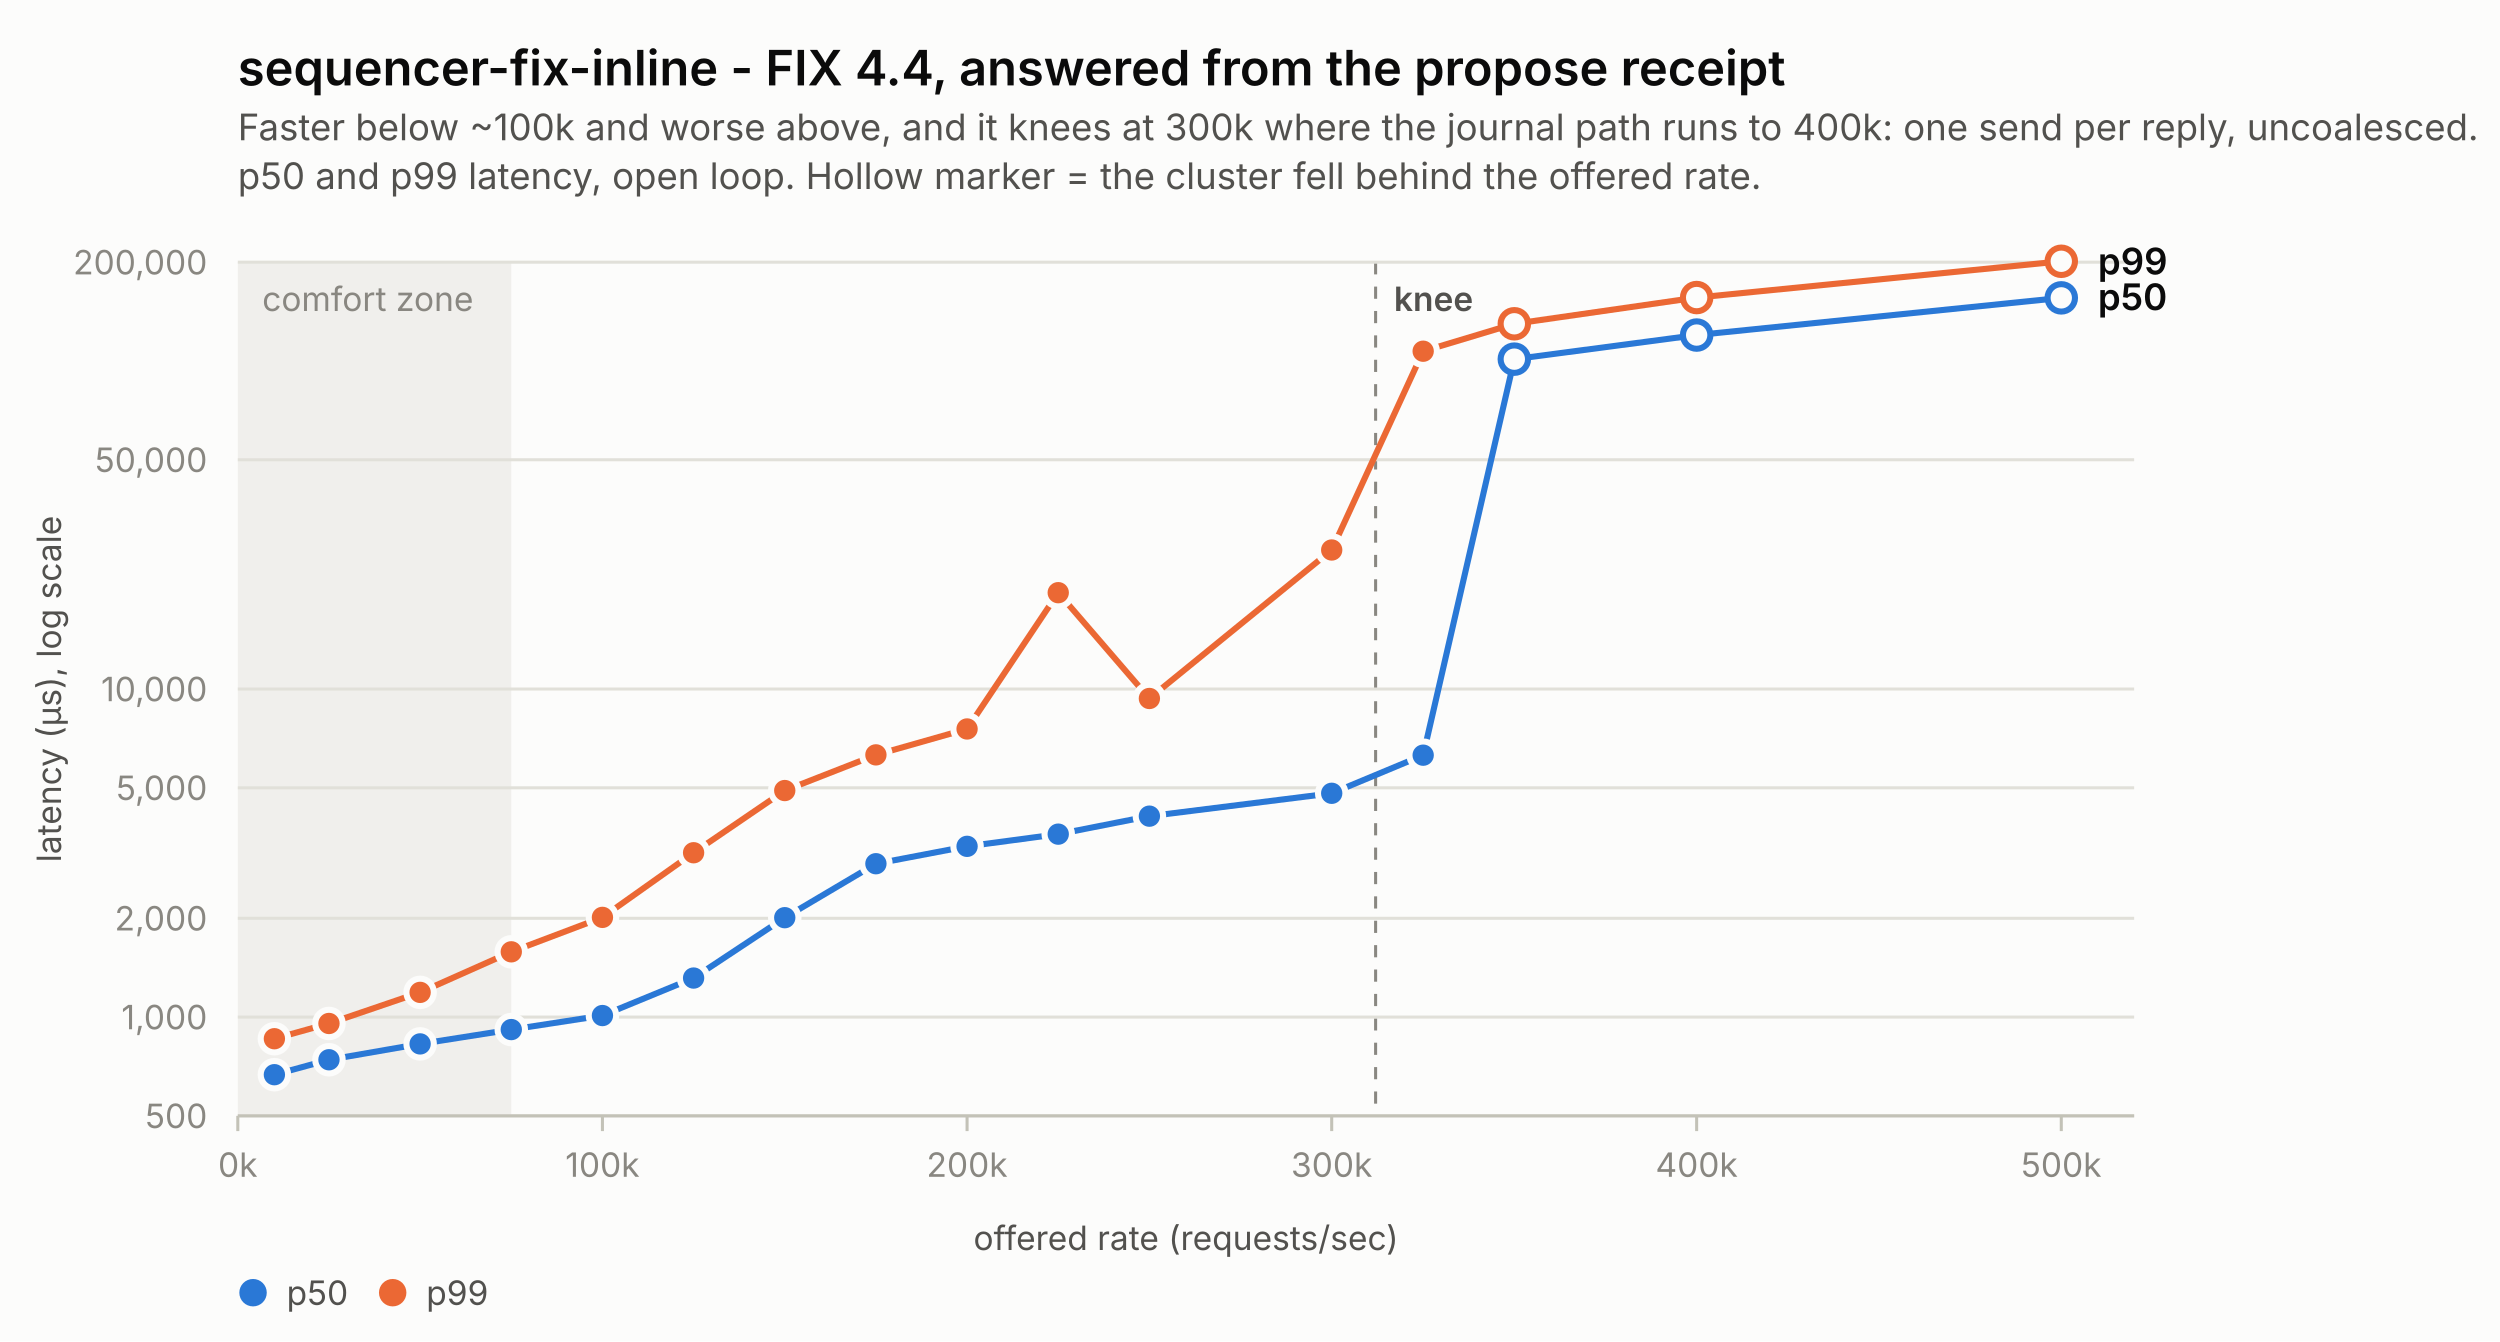
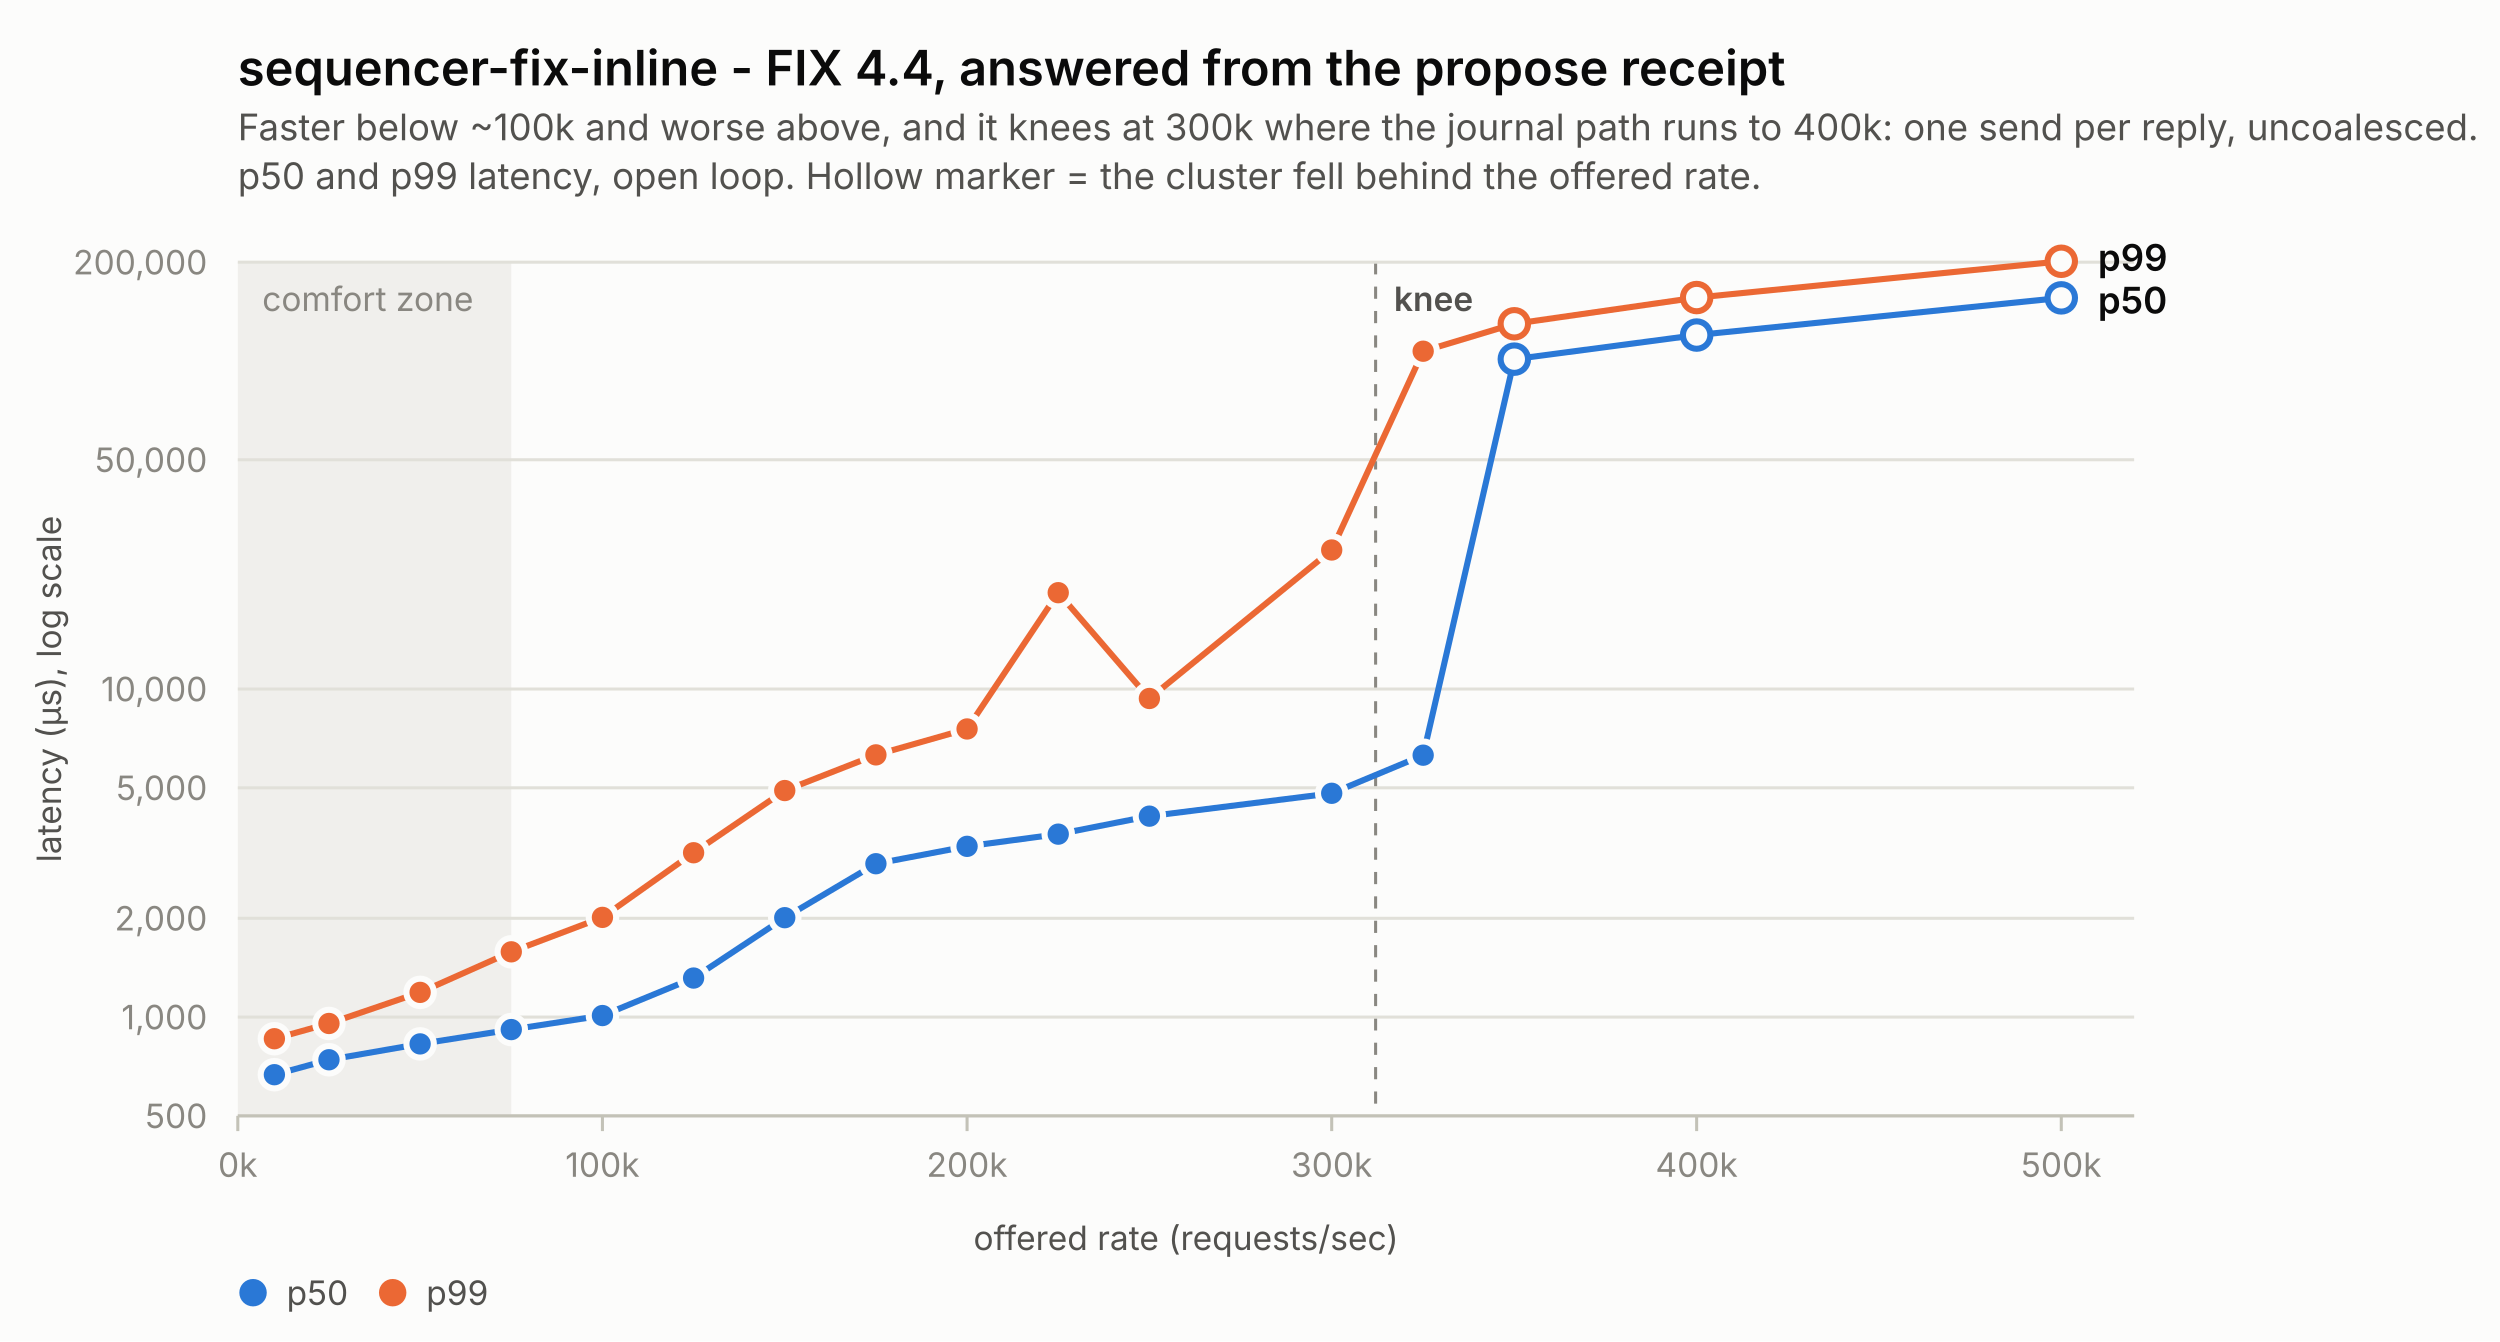
<svg xmlns="http://www.w3.org/2000/svg" width="820" height="440" viewBox="0 0 820 440" font-family="system-ui,-apple-system,&quot;Segoe UI&quot;,sans-serif" role="img" aria-label="sequencer-fix-inline - FIX 4.4, answered from the propose receipt">
  <rect width="820" height="440" fill="#fcfcfb" />
  <text x="78" y="28" font-size="16" font-weight="600" fill="#0b0b0b">sequencer-fix-inline - FIX 4.4, answered from the propose receipt</text>
  <text x="78" y="46" font-size="12" fill="#52514e">Faster below ~100k and worse above, and it knees at 300k where the journal path runs to 400k: one send per reply, uncoalesced.</text>
  <text x="78" y="62" font-size="12" fill="#52514e">p50 and p99 latency, open loop. Hollow marker = the cluster fell behind the offered rate.</text>
  <rect x="78" y="86" width="89.7" height="280" fill="#f0efec" />
  <text x="86" y="102" font-size="11" fill="#898781">comfort zone</text>
  <line x1="451.2" y1="86" x2="451.2" y2="366" stroke="#898781" stroke-width="1" stroke-dasharray="4 4" />
  <text x="457.2" y="102" font-size="11" font-weight="600" fill="#52514e">knee</text>
  <line x1="78" y1="366.0" x2="700" y2="366.0" stroke="#e1e0d9" stroke-width="1" />
  <text x="68" y="370.0" font-size="11" fill="#898781" text-anchor="end">500</text>
  <line x1="78" y1="333.6" x2="700" y2="333.6" stroke="#e1e0d9" stroke-width="1" />
  <text x="68" y="337.6" font-size="11" fill="#898781" text-anchor="end">1,000</text>
  <line x1="78" y1="301.2" x2="700" y2="301.2" stroke="#e1e0d9" stroke-width="1" />
  <text x="68" y="305.2" font-size="11" fill="#898781" text-anchor="end">2,000</text>
  <line x1="78" y1="258.4" x2="700" y2="258.4" stroke="#e1e0d9" stroke-width="1" />
  <text x="68" y="262.4" font-size="11" fill="#898781" text-anchor="end">5,000</text>
  <line x1="78" y1="226.0" x2="700" y2="226.0" stroke="#e1e0d9" stroke-width="1" />
  <text x="68" y="230.0" font-size="11" fill="#898781" text-anchor="end">10,000</text>
  <line x1="78" y1="150.8" x2="700" y2="150.8" stroke="#e1e0d9" stroke-width="1" />
  <text x="68" y="154.8" font-size="11" fill="#898781" text-anchor="end">50,000</text>
  <line x1="78" y1="86.0" x2="700" y2="86.0" stroke="#e1e0d9" stroke-width="1" />
  <text x="68" y="90.0" font-size="11" fill="#898781" text-anchor="end">200,000</text>
  <text x="20" y="226" font-size="11" fill="#52514e" text-anchor="middle" transform="rotate(-90 20 226)">latency (µs), log scale</text>
  <line x1="78" y1="366" x2="700" y2="366" stroke="#c3c2b7" stroke-width="1" />
  <line x1="78.0" y1="366" x2="78.0" y2="371" stroke="#c3c2b7" stroke-width="1" />
  <text x="78.0" y="386" font-size="11" fill="#898781" text-anchor="middle">0k</text>
  <line x1="197.6" y1="366" x2="197.6" y2="371" stroke="#c3c2b7" stroke-width="1" />
  <text x="197.6" y="386" font-size="11" fill="#898781" text-anchor="middle">100k</text>
  <line x1="317.2" y1="366" x2="317.2" y2="371" stroke="#c3c2b7" stroke-width="1" />
  <text x="317.2" y="386" font-size="11" fill="#898781" text-anchor="middle">200k</text>
  <line x1="436.8" y1="366" x2="436.8" y2="371" stroke="#c3c2b7" stroke-width="1" />
  <text x="436.8" y="386" font-size="11" fill="#898781" text-anchor="middle">300k</text>
  <line x1="556.5" y1="366" x2="556.5" y2="371" stroke="#c3c2b7" stroke-width="1" />
  <text x="556.5" y="386" font-size="11" fill="#898781" text-anchor="middle">400k</text>
  <line x1="676.1" y1="366" x2="676.1" y2="371" stroke="#c3c2b7" stroke-width="1" />
  <text x="676.1" y="386" font-size="11" fill="#898781" text-anchor="middle">500k</text>
  <text x="389" y="410" font-size="11" fill="#52514e" text-anchor="middle">offered rate (requests/sec)</text>
  <defs>
    <clipPath id="plot">
      <rect x="72" y="80" width="634" height="292" />
    </clipPath>
  </defs>
  <g clip-path="url(#plot)">
    <path d="M90.0,340.7 L107.9,335.7 L137.8,325.5 L167.7,312.2 L197.6,300.9 L227.5,279.7 L257.4,259.3 L287.3,247.6 L317.2,239.1 L347.1,194.4 L377.0,229.1 L436.8,180.4 L466.8,115.2 L496.7,106.2 L556.5,97.6 L676.1,85.7" fill="none" stroke="#eb6834" stroke-width="2" stroke-linejoin="round" stroke-linecap="round" />
    <circle cx="90.0" cy="340.7" r="4.5" fill="#eb6834" stroke="#fcfcfb" stroke-width="2" />
    <circle cx="107.9" cy="335.7" r="4.5" fill="#eb6834" stroke="#fcfcfb" stroke-width="2" />
    <circle cx="137.8" cy="325.5" r="4.5" fill="#eb6834" stroke="#fcfcfb" stroke-width="2" />
    <circle cx="167.7" cy="312.2" r="4.5" fill="#eb6834" stroke="#fcfcfb" stroke-width="2" />
    <circle cx="197.6" cy="300.9" r="4.5" fill="#eb6834" stroke="#fcfcfb" stroke-width="2" />
    <circle cx="227.5" cy="279.7" r="4.5" fill="#eb6834" stroke="#fcfcfb" stroke-width="2" />
    <circle cx="257.4" cy="259.3" r="4.5" fill="#eb6834" stroke="#fcfcfb" stroke-width="2" />
    <circle cx="287.3" cy="247.6" r="4.5" fill="#eb6834" stroke="#fcfcfb" stroke-width="2" />
    <circle cx="317.2" cy="239.1" r="4.5" fill="#eb6834" stroke="#fcfcfb" stroke-width="2" />
    <circle cx="347.1" cy="194.4" r="4.5" fill="#eb6834" stroke="#fcfcfb" stroke-width="2" />
    <circle cx="377.0" cy="229.1" r="4.5" fill="#eb6834" stroke="#fcfcfb" stroke-width="2" />
    <circle cx="436.8" cy="180.4" r="4.5" fill="#eb6834" stroke="#fcfcfb" stroke-width="2" />
    <circle cx="466.8" cy="115.2" r="4.5" fill="#eb6834" stroke="#fcfcfb" stroke-width="2" />
    <circle cx="496.7" cy="106.2" r="4.5" fill="#fcfcfb" stroke="#eb6834" stroke-width="2" />
    <circle cx="556.5" cy="97.6" r="4.5" fill="#fcfcfb" stroke="#eb6834" stroke-width="2" />
    <circle cx="676.1" cy="85.7" r="4.5" fill="#fcfcfb" stroke="#eb6834" stroke-width="2" />
    <path d="M90.0,352.5 L107.9,347.6 L137.8,342.4 L167.7,337.7 L197.6,333.1 L227.5,320.8 L257.4,301.0 L287.3,283.3 L317.2,277.6 L347.1,273.6 L377.0,267.7 L436.8,260.2 L466.8,247.7 L496.7,117.8 L556.5,109.9 L676.1,97.7" fill="none" stroke="#2a78d6" stroke-width="2" stroke-linejoin="round" stroke-linecap="round" />
    <circle cx="90.0" cy="352.5" r="4.5" fill="#2a78d6" stroke="#fcfcfb" stroke-width="2" />
    <circle cx="107.9" cy="347.6" r="4.5" fill="#2a78d6" stroke="#fcfcfb" stroke-width="2" />
    <circle cx="137.8" cy="342.4" r="4.5" fill="#2a78d6" stroke="#fcfcfb" stroke-width="2" />
    <circle cx="167.7" cy="337.7" r="4.5" fill="#2a78d6" stroke="#fcfcfb" stroke-width="2" />
    <circle cx="197.6" cy="333.1" r="4.5" fill="#2a78d6" stroke="#fcfcfb" stroke-width="2" />
    <circle cx="227.5" cy="320.8" r="4.5" fill="#2a78d6" stroke="#fcfcfb" stroke-width="2" />
    <circle cx="257.4" cy="301.0" r="4.5" fill="#2a78d6" stroke="#fcfcfb" stroke-width="2" />
    <circle cx="287.3" cy="283.3" r="4.5" fill="#2a78d6" stroke="#fcfcfb" stroke-width="2" />
    <circle cx="317.2" cy="277.6" r="4.5" fill="#2a78d6" stroke="#fcfcfb" stroke-width="2" />
    <circle cx="347.1" cy="273.6" r="4.5" fill="#2a78d6" stroke="#fcfcfb" stroke-width="2" />
    <circle cx="377.0" cy="267.7" r="4.5" fill="#2a78d6" stroke="#fcfcfb" stroke-width="2" />
    <circle cx="436.8" cy="260.2" r="4.5" fill="#2a78d6" stroke="#fcfcfb" stroke-width="2" />
    <circle cx="466.8" cy="247.7" r="4.5" fill="#2a78d6" stroke="#fcfcfb" stroke-width="2" />
    <circle cx="496.7" cy="117.8" r="4.5" fill="#fcfcfb" stroke="#2a78d6" stroke-width="2" />
    <circle cx="556.5" cy="109.9" r="4.5" fill="#fcfcfb" stroke="#2a78d6" stroke-width="2" />
    <circle cx="676.1" cy="97.7" r="4.5" fill="#fcfcfb" stroke="#2a78d6" stroke-width="2" />
  </g>
-   <text x="688.1" y="90.0" font-size="12" font-weight="600" fill="#0b0b0b">p99</text>
-   <text x="688.1" y="101.7" font-size="12" font-weight="600" fill="#0b0b0b">p50</text>
+   <text x="688.1" y="88.8" font-size="12" font-weight="600" fill="#0b0b0b">p99</text>
+   <text x="688.1" y="102.8" font-size="12" font-weight="600" fill="#0b0b0b">p50</text>
  <circle cx="83" cy="424" r="4.5" fill="#2a78d6" />
  <text x="94" y="428" font-size="11" fill="#52514e">p50</text>
  <circle cx="128.8" cy="424" r="4.5" fill="#eb6834" />
  <text x="139.8" y="428" font-size="11" fill="#52514e">p99</text>
</svg>
